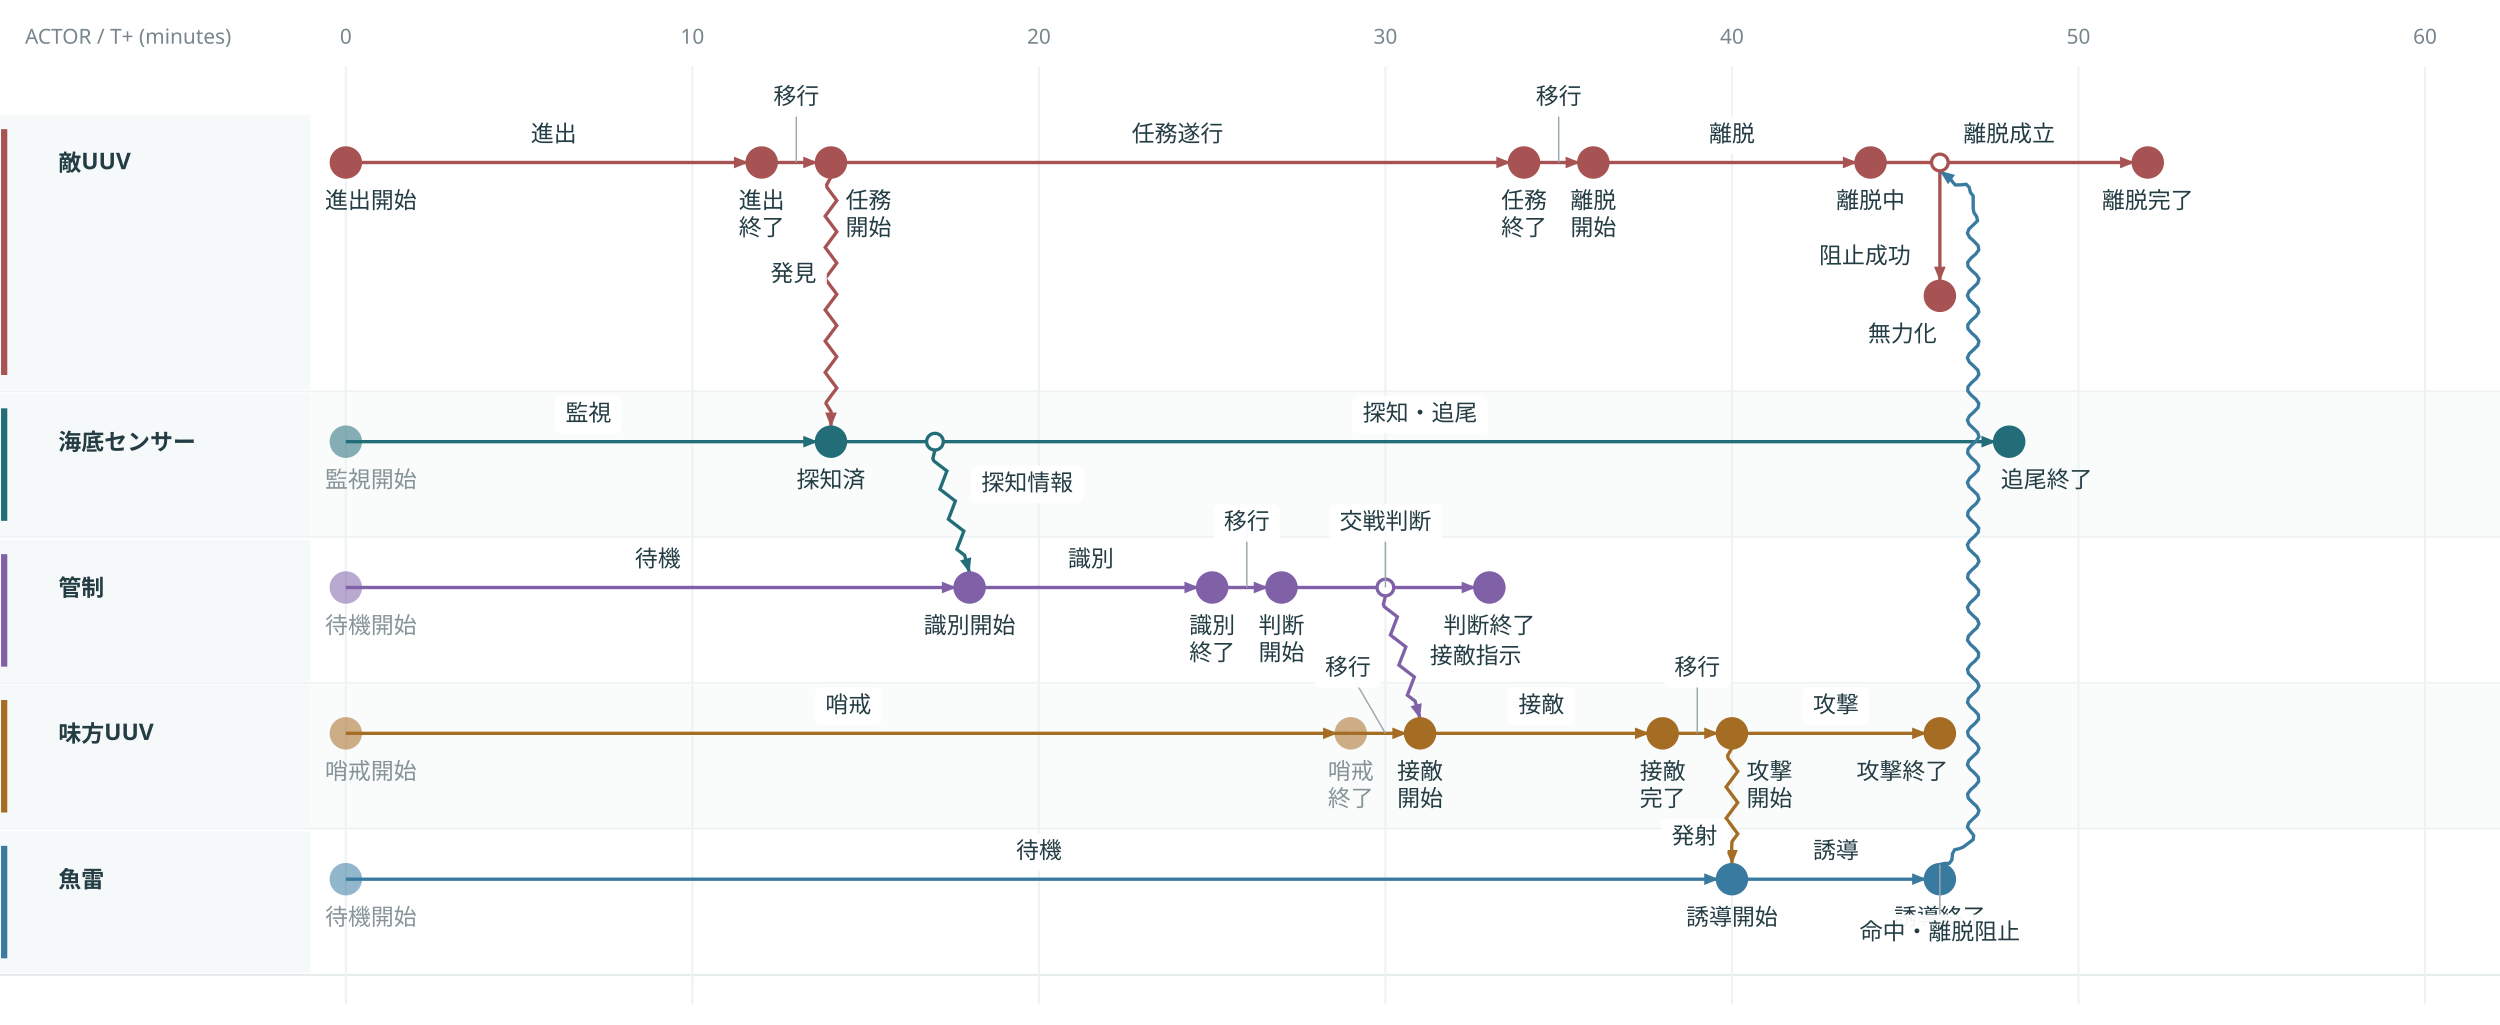
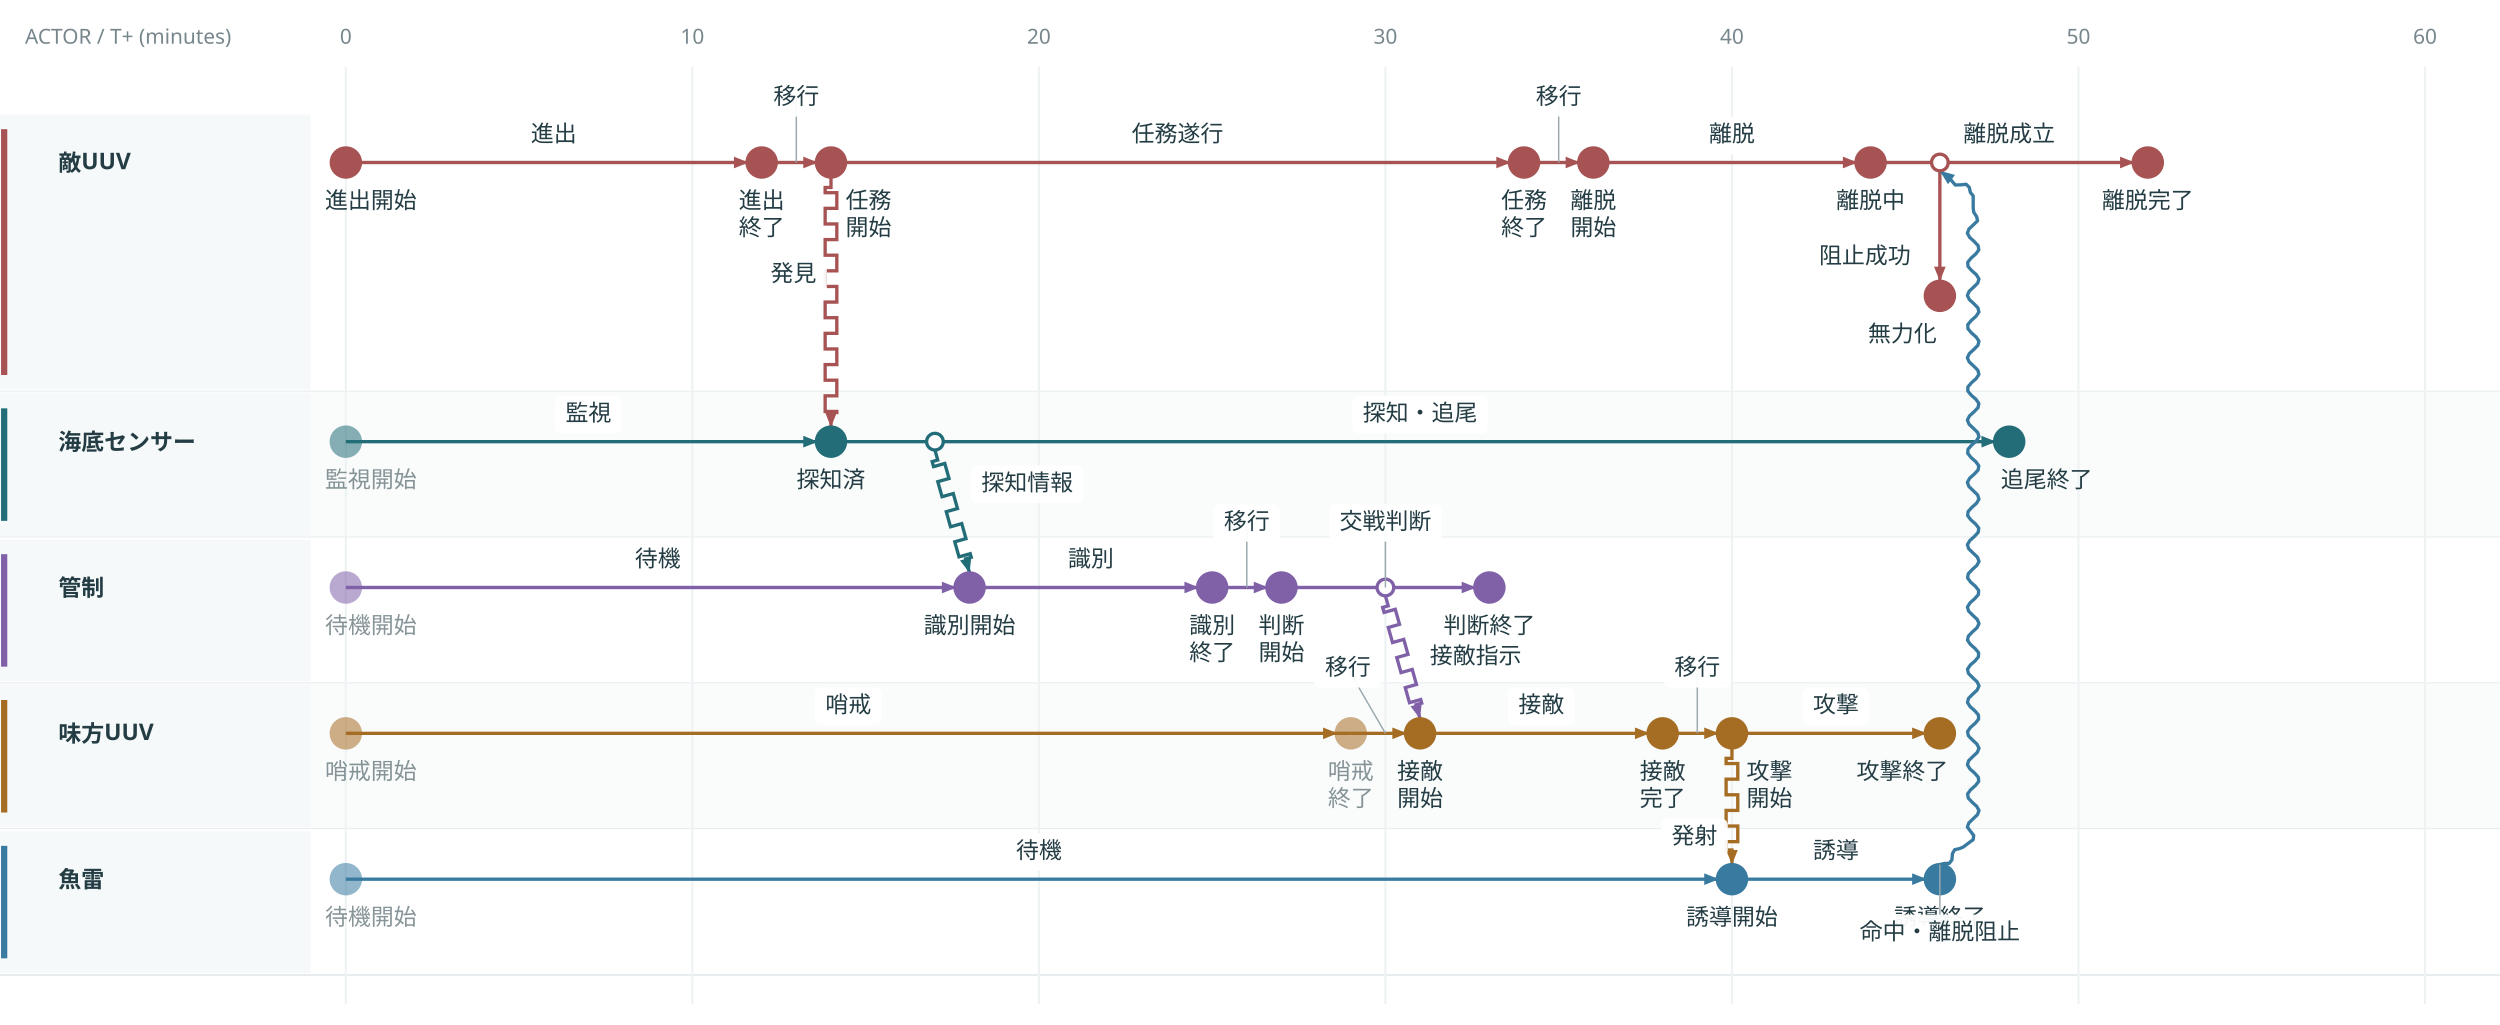
<svg xmlns="http://www.w3.org/2000/svg" width="1200" height="492" viewBox="0 0 1200 492" role="img" aria-label="海域監視 — 敵UUVの任務阻止" font-family="Segoe UI, Noto Sans JP, sans-serif" font-size="11" fill="#243d44" data-view="mission">
  <defs>
    <marker id="arrow" viewBox="0 0 10 10" refX="10" refY="5" markerWidth="7" markerHeight="7" orient="auto-start-reverse" markerUnits="userSpaceOnUse">
      <path d="M0,1 L10,5 L0,9 Z" fill="context-stroke" />
    </marker>
    <marker id="state-arrow" viewBox="0 0 10 10" refX="19" refY="5" markerWidth="7" markerHeight="7" orient="auto-start-reverse" markerUnits="userSpaceOnUse">
      <path d="M0,1 L10,5 L0,9 Z" fill="context-stroke" />
    </marker>
    <clipPath id="time-clip">
      <rect x="152" y="32" width="1048" height="492" />
    </clipPath>
  </defs>
  <rect width="100%" height="100%" fill="white" />
  <rect x="0" y="54" width="1200" height="134" fill="#ffffff" />
  <path d="M0,188 H1200" stroke="#e7edef" />
  <rect x="0" y="188" width="1200" height="70" fill="#fafcfc" />
  <path d="M0,258 H1200" stroke="#e7edef" />
  <rect x="0" y="258" width="1200" height="70" fill="#ffffff" />
  <path d="M0,328 H1200" stroke="#e7edef" />
  <rect x="0" y="328" width="1200" height="70" fill="#fafcfc" />
  <path d="M0,398 H1200" stroke="#e7edef" />
  <rect x="0" y="398" width="1200" height="70" fill="#ffffff" />
  <path d="M0,468 H1200" stroke="#e7edef" />
  <path d="M166,32 V482" stroke="#eef2f3" />
  <text x="166" y="21" text-anchor="middle" font-size="10" fill="#77868c">0</text>
  <path d="M332.333,32 V482" stroke="#eef2f3" />
  <text x="332.333" y="21" text-anchor="middle" font-size="10" fill="#77868c">10</text>
  <path d="M498.667,32 V482" stroke="#eef2f3" />
  <text x="498.667" y="21" text-anchor="middle" font-size="10" fill="#77868c">20</text>
  <path d="M665,32 V482" stroke="#eef2f3" />
  <text x="665" y="21" text-anchor="middle" font-size="10" fill="#77868c">30</text>
  <path d="M831.333,32 V482" stroke="#eef2f3" />
  <text x="831.333" y="21" text-anchor="middle" font-size="10" fill="#77868c">40</text>
  <path d="M997.667,32 V482" stroke="#eef2f3" />
  <text x="997.667" y="21" text-anchor="middle" font-size="10" fill="#77868c">50</text>
  <path d="M1164,32 V482" stroke="#eef2f3" />
  <text x="1164" y="21" text-anchor="middle" font-size="10" fill="#77868c">60</text>
  <text x="12" y="21" font-size="10" fill="#77868c">ACTOR / T+ (minutes)</text>
  <g clip-path="url(#time-clip)">
    <g class="edge task">
      <path class="line" data-polarity="positive" d="M166.00,78.00 L365.60,78.00" fill="none" stroke="#a75353" stroke-width="1.6" opacity="1" stroke-linejoin="round" marker-end="url(#state-arrow)" />
    </g>
    <g class="edge task">
      <path class="line" data-polarity="positive" d="M398.87,78.00 L731.53,78.00" fill="none" stroke="#a75353" stroke-width="1.6" opacity="1" stroke-linejoin="round" marker-end="url(#state-arrow)" />
    </g>
    <g class="edge task">
      <path class="line" data-polarity="positive" d="M764.80,78.00 L897.87,78.00" fill="none" stroke="#a75353" stroke-width="1.6" opacity="1" stroke-linejoin="round" marker-end="url(#state-arrow)" />
    </g>
    <g class="edge task">
      <path class="line" data-polarity="positive" d="M166.00,212.00 L398.87,212.00" fill="none" stroke="#236d78" stroke-width="1.6" opacity="1" stroke-linejoin="round" marker-end="url(#state-arrow)" />
    </g>
    <g class="edge task">
      <path class="line" data-polarity="positive" d="M398.87,212.00 L964.40,212.00" fill="none" stroke="#236d78" stroke-width="1.6" opacity="1" stroke-linejoin="round" marker-end="url(#state-arrow)" />
    </g>
    <g class="edge task">
      <path class="line" data-polarity="positive" d="M166.00,282.00 L465.40,282.00" fill="none" stroke="#8061a8" stroke-width="1.6" opacity="1" stroke-linejoin="round" marker-end="url(#state-arrow)" />
    </g>
    <g class="edge task">
      <path class="line" data-polarity="positive" d="M465.40,282.00 L581.83,282.00" fill="none" stroke="#8061a8" stroke-width="1.6" opacity="1" stroke-linejoin="round" marker-end="url(#state-arrow)" />
    </g>
    <g class="edge task">
      <path class="line" data-polarity="positive" d="M615.10,282.00 L714.90,282.00" fill="none" stroke="#8061a8" stroke-width="1.6" opacity="1" stroke-linejoin="round" marker-end="url(#state-arrow)" />
    </g>
    <g class="edge task">
      <path class="line" data-polarity="positive" d="M166.00,352.00 L648.37,352.00" fill="none" stroke="#a56c24" stroke-width="1.6" opacity="1" stroke-linejoin="round" marker-end="url(#state-arrow)" />
    </g>
    <g class="edge task">
      <path class="line" data-polarity="positive" d="M681.63,352.00 L798.07,352.00" fill="none" stroke="#a56c24" stroke-width="1.6" opacity="1" stroke-linejoin="round" marker-end="url(#state-arrow)" />
    </g>
    <g class="edge task">
      <path class="line" data-polarity="positive" d="M831.33,352.00 L931.13,352.00" fill="none" stroke="#a56c24" stroke-width="1.6" opacity="1" stroke-linejoin="round" marker-end="url(#state-arrow)" />
    </g>
    <g class="edge task">
      <path class="line" data-polarity="positive" d="M166.00,422.00 L831.33,422.00" fill="none" stroke="#397aa0" stroke-width="1.6" opacity="1" stroke-linejoin="round" marker-end="url(#state-arrow)" />
    </g>
    <g class="edge task">
      <path class="line" data-polarity="positive" d="M831.33,422.00 L931.13,422.00" fill="none" stroke="#397aa0" stroke-width="1.6" opacity="1" stroke-linejoin="round" marker-end="url(#state-arrow)" />
    </g>
    <g class="edge task">
      <path class="line" data-polarity="positive" d="M365.60,78.00 L398.87,78.00" fill="none" stroke="#a75353" stroke-width="1.6" opacity="1" stroke-linejoin="round" marker-end="url(#state-arrow)" />
    </g>
    <g class="edge task">
      <path class="line" data-polarity="positive" d="M731.53,78.00 L764.80,78.00" fill="none" stroke="#a75353" stroke-width="1.6" opacity="1" stroke-linejoin="round" marker-end="url(#state-arrow)" />
    </g>
    <g class="edge task">
      <path class="line" data-polarity="positive" d="M897.87,78.00 L1030.93,78.00" fill="none" stroke="#a75353" stroke-width="1.6" opacity="1" stroke-linejoin="round" marker-end="url(#state-arrow)" />
    </g>
    <g class="edge task">
      <path class="line" data-polarity="positive" d="M581.83,282.00 L615.10,282.00" fill="none" stroke="#8061a8" stroke-width="1.6" opacity="1" stroke-linejoin="round" marker-end="url(#state-arrow)" />
    </g>
    <g class="edge task">
      <path class="line" data-polarity="positive" d="M648.37,352.00 L681.63,352.00" fill="none" stroke="#a56c24" stroke-width="1.6" opacity="1" stroke-linejoin="round" marker-end="url(#state-arrow)" />
    </g>
    <g class="edge task">
      <path class="line" data-polarity="positive" d="M798.07,352.00 L831.33,352.00" fill="none" stroke="#a56c24" stroke-width="1.6" opacity="1" stroke-linejoin="round" marker-end="url(#state-arrow)" />
    </g>
    <g class="edge outcome">
      <path class="line" data-polarity="positive" d="M931.13,82.00 L931.13,135.00" fill="none" stroke="#a75353" stroke-width="1.6" opacity="1" stroke-linejoin="round" marker-end="url(#arrow)" />
    </g>
    <g class="edge causal">
      <defs>
        <marker id="causal-arrow-20" viewBox="0 0 10 10" refX="10" refY="5" markerWidth="7" markerHeight="7" orient="90" markerUnits="userSpaceOnUse">
          <path d="M0,1 L10,5 L0,9 Z" fill="#a75353" />
        </marker>
      </defs>
-       <path class="line" data-polarity="positive" d="M398.87,85.00 L398.87,85.00 L398.87,85.00 L396.77,88.75 L397.00,90.00 L398.87,92.50 L401.67,96.25 L398.87,100.00 L396.07,103.75 L398.87,107.50 L401.67,111.25 L398.87,115.00 L396.07,118.75 L398.87,122.50 L401.67,126.25 L398.87,130.00 L396.07,133.75 L398.87,137.50 L401.67,141.25 L398.87,145.00 L396.07,148.75 L398.87,152.50 L401.67,156.25 L398.87,160.00 L396.07,163.75 L398.87,167.50 L401.67,171.25 L398.87,175.00 L396.07,178.75 L398.87,182.50 L401.67,186.25 L398.87,190.00 L396.63,193.00 L396.49,193.75 L398.87,197.50 L398.87,198.00 L398.87,201.25 L398.87,205.00 L398.87,205.00" fill="none" stroke="#a75353" stroke-width="1.6" opacity="1" stroke-linejoin="miter" marker-end="url(#causal-arrow-20)" />
+       <path class="line" data-polarity="positive" d="M398.87,85.00 L398.87,90.00 L396.07,90.00 L396.07,92.50 L401.67,92.50 L401.67,100.00 L396.07,100.00 L396.07,107.50 L401.67,107.50 L401.67,115.00 L396.07,115.00 L396.07,122.50 L401.67,122.50 L401.67,130.00 L396.07,130.00 L396.07,137.50 L401.67,137.50 L401.67,145.00 L396.07,145.00 L396.07,152.50 L401.67,152.50 L401.67,160.00 L396.07,160.00 L396.07,167.50 L401.67,167.50 L401.67,175.00 L396.07,175.00 L396.07,182.50 L401.67,182.50 L401.67,190.00 L396.07,190.00 L396.07,197.50 L401.67,197.50 L401.67,198.00 L398.87,198.00 L398.87,205.00" fill="none" stroke="#a75353" stroke-width="1.6" opacity="1" stroke-linejoin="miter" marker-end="url(#causal-arrow-20)" />
    </g>
    <g class="edge causal">
      <defs>
        <marker id="causal-arrow-21" viewBox="0 0 10 10" refX="10" refY="5" markerWidth="7" markerHeight="7" orient="74.256" markerUnits="userSpaceOnUse">
          <path d="M0,1 L10,5 L0,9 Z" fill="#236d78" />
        </marker>
      </defs>
-       <path class="line" data-polarity="positive" d="M448.77,216.00 L448.77,216.00 L448.77,216.00 L447.76,220.18 L448.33,221.32 L450.80,223.22 L454.51,226.07 L452.84,230.44 L451.16,234.81 L454.87,237.66 L458.58,240.51 L456.91,244.87 L455.23,249.24 L458.94,252.09 L462.65,254.94 L460.98,259.31 L459.30,263.68 L459.84,264.10 L463.01,266.53 L463.50,268.26 L464.03,270.14 L465.05,273.75 L465.40,275.00 L465.40,275.00" fill="none" stroke="#236d78" stroke-width="1.6" opacity="1" stroke-linejoin="miter" marker-end="url(#causal-arrow-21)" />
+       <path class="line" data-polarity="positive" d="M448.77,216.00 L450.12,220.81 L447.43,221.57 L448.11,223.98 L453.50,222.46 L455.53,229.68 L450.14,231.20 L452.18,238.42 L457.57,236.90 L459.60,244.11 L454.21,245.63 L456.25,252.85 L461.64,251.33 L463.67,258.55 L458.28,260.07 L460.32,267.29 L465.71,265.77 L466.20,267.50 L463.50,268.26 L465.40,275.00" fill="none" stroke="#236d78" stroke-width="1.6" opacity="1" stroke-linejoin="miter" marker-end="url(#causal-arrow-21)" />
    </g>
    <g class="edge causal">
      <defs>
        <marker id="causal-arrow-22" viewBox="0 0 10 10" refX="10" refY="5" markerWidth="7" markerHeight="7" orient="74.256" markerUnits="userSpaceOnUse">
          <path d="M0,1 L10,5 L0,9 Z" fill="#8061a8" />
        </marker>
      </defs>
-       <path class="line" data-polarity="positive" d="M665.00,286.00 L665.00,286.00 L665.00,286.00 L664.00,290.18 L664.56,291.32 L667.04,293.22 L670.75,296.07 L669.07,300.44 L667.39,304.81 L671.11,307.66 L674.82,310.51 L673.14,314.87 L671.46,319.24 L675.18,322.09 L678.89,324.94 L677.21,329.31 L675.53,333.68 L676.08,334.10 L679.25,336.53 L679.73,338.26 L680.26,340.14 L681.28,343.75 L681.63,345.00 L681.63,345.00" fill="none" stroke="#8061a8" stroke-width="1.6" opacity="1" stroke-linejoin="miter" marker-end="url(#causal-arrow-22)" />
+       <path class="line" data-polarity="positive" d="M665.00,286.00 L666.36,290.81 L663.66,291.57 L664.34,293.98 L669.73,292.46 L671.77,299.68 L666.38,301.20 L668.41,308.42 L673.80,306.90 L675.84,314.11 L670.45,315.63 L672.48,322.85 L677.87,321.33 L679.91,328.55 L674.52,330.07 L676.55,337.29 L681.94,335.77 L682.43,337.50 L679.73,338.26 L681.63,345.00" fill="none" stroke="#8061a8" stroke-width="1.6" opacity="1" stroke-linejoin="miter" marker-end="url(#causal-arrow-22)" />
    </g>
    <g class="edge causal">
      <defs>
        <marker id="causal-arrow-23" viewBox="0 0 10 10" refX="10" refY="5" markerWidth="7" markerHeight="7" orient="90" markerUnits="userSpaceOnUse">
          <path d="M0,1 L10,5 L0,9 Z" fill="#a56c24" />
        </marker>
      </defs>
-       <path class="line" data-polarity="positive" d="M831.33,359.00 L831.33,359.00 L831.33,359.00 L829.23,362.75 L829.47,364.00 L831.33,366.50 L834.13,370.25 L831.33,374.00 L828.53,377.75 L831.33,381.50 L834.13,385.25 L831.33,389.00 L828.53,392.75 L831.33,396.50 L834.13,400.25 L832.08,403.00 L831.33,404.00 L831.19,407.75 L831.33,408.00 L831.33,411.50 L831.33,415.00 L831.33,415.00" fill="none" stroke="#a56c24" stroke-width="1.6" opacity="1" stroke-linejoin="miter" marker-end="url(#causal-arrow-23)" />
+       <path class="line" data-polarity="positive" d="M831.33,359.00 L831.33,364.00 L828.53,364.00 L828.53,366.50 L834.13,366.50 L834.13,374.00 L828.53,374.00 L828.53,381.50 L834.13,381.50 L834.13,389.00 L828.53,389.00 L828.53,396.50 L834.13,396.50 L834.13,404.00 L828.53,404.00 L828.53,408.00 L831.33,408.00 L831.33,415.00" fill="none" stroke="#a56c24" stroke-width="1.6" opacity="1" stroke-linejoin="miter" marker-end="url(#causal-arrow-23)" />
    </g>
    <g class="edge causal">
      <defs>
        <marker id="causal-arrow-24" viewBox="0 0 10 10" refX="10" refY="5" markerWidth="7" markerHeight="7" orient="-143.13" markerUnits="userSpaceOnUse">
          <path d="M0,1 L10,5 L0,9 Z" fill="#397aa0" />
        </marker>
      </defs>
      <path class="line" data-polarity="negative" d="M931.13,415.00 L931.13,415.00 L933.23,414.47 L935.67,414.38 L936.92,412.72 L937.18,409.73 L938.26,407.84 L940.41,407.37 L942.33,406.60 L943.93,405.40 L945.53,404.20 L947.13,403.00 L947.13,403.00 L947.13,403.00 L947.13,403.00 L947.37,401.01 L945.83,399.01 L944.35,397.02 L945.03,395.03 L947.10,393.03 L949.18,391.04 L949.92,389.05 L948.83,387.05 L946.62,385.06 L944.75,383.06 L944.45,381.07 L945.91,379.08 L948.18,377.08 L949.76,375.09 L949.61,373.10 L947.83,371.10 L945.59,369.11 L944.37,367.12 L944.96,365.12 L946.98,363.13 L949.10,361.14 L949.93,359.14 L948.92,357.15 L946.73,355.15 L944.81,353.16 L944.42,351.17 L945.81,349.17 L948.08,347.18 L949.72,345.19 L949.66,343.19 L947.94,341.20 L945.69,339.21 L944.39,337.21 L944.89,335.22 L946.87,333.23 L949.02,331.23 L949.93,329.24 L949.00,327.25 L946.84,325.25 L944.87,323.26 L944.39,321.26 L945.71,319.27 L947.97,317.28 L949.67,315.28 L949.71,313.29 L948.05,311.30 L945.79,309.30 L944.41,307.31 L944.82,305.32 L946.76,303.32 L948.94,301.33 L949.93,299.34 L949.09,297.34 L946.96,295.35 L944.94,293.35 L944.37,291.36 L945.62,289.37 L947.86,287.37 L949.63,285.38 L949.75,283.39 L948.16,281.39 L945.89,279.40 L944.44,277.41 L944.76,275.41 L946.64,273.42 L948.85,271.43 L949.93,269.43 L949.17,267.44 L947.07,265.45 L945.01,263.45 L944.35,261.46 L945.52,259.46 L947.75,257.47 L949.57,255.48 L949.79,253.48 L948.26,251.49 L945.99,249.50 L944.47,247.50 L944.70,245.51 L946.53,243.52 L948.76,241.52 L949.91,239.53 L949.24,237.54 L947.18,235.54 L945.09,233.55 L944.34,231.55 L945.43,229.56 L947.64,227.57 L949.51,225.57 L949.82,223.58 L948.36,221.59 L946.10,219.59 L944.51,217.60 L944.65,215.61 L946.42,213.61 L948.66,211.62 L949.90,209.63 L949.31,207.63 L947.30,205.64 L945.17,203.65 L944.34,201.65 L945.34,199.66 L947.53,197.66 L949.45,195.67 L949.85,193.68 L948.47,191.68 L946.20,189.69 L944.55,187.70 L944.60,185.70 L946.31,183.71 L948.57,181.72 L949.88,179.72 L949.38,177.73 L947.41,175.74 L945.25,173.74 L944.33,171.75 L945.26,169.75 L947.41,167.76 L949.39,165.77 L949.88,163.77 L948.56,161.78 L946.31,159.79 L944.60,157.79 L944.55,155.80 L946.21,153.81 L948.47,151.81 L949.85,149.82 L949.45,147.83 L947.52,145.83 L945.34,143.84 L944.34,141.85 L945.17,139.85 L947.30,137.86 L949.32,135.86 L949.90,133.87 L948.66,131.88 L946.42,129.88 L944.65,127.89 L944.51,125.90 L946.10,123.90 L948.37,121.91 L949.83,119.92 L949.51,117.92 L947.63,115.93 L945.43,113.94 L944.34,111.94 L945.09,109.95 L947.19,107.95 L949.23,105.96 L948.78,103.97 L947.45,101.97 L947.13,99.98 L947.13,97.99 L947.13,95.99 L947.13,94.00 L947.13,94.00 L947.13,94.00 L947.13,94.00 L945.81,92.44 L945.21,89.90 L943.79,88.46 L941.08,88.73 L938.54,88.79 L937.20,87.25 L935.93,85.60 L934.33,84.40 L932.73,83.20 L931.13,82.00 L931.13,82.00" fill="none" stroke="#397aa0" stroke-width="1.6" opacity="1" stroke-linejoin="round" marker-end="url(#causal-arrow-24)" />
    </g>
    <g class="junction" data-time="46">
      <circle cx="931.133" cy="78" r="4" fill="white" stroke="#a75353" stroke-width="1.6" />
    </g>
    <g class="junction" data-time="17">
      <circle cx="448.767" cy="212" r="4" fill="white" stroke="#236d78" stroke-width="1.6" />
    </g>
    <g class="junction" data-time="30">
      <circle cx="665" cy="282" r="4" fill="white" stroke="#8061a8" stroke-width="1.6" />
    </g>
    <g class="state" opacity="1">
      <circle class="body" cx="166" cy="78" r="7" fill="#a75353" stroke="#a75353" stroke-width="1.6" />
      <text x="178" y="100" text-anchor="middle" font-size="11">進出開始</text>
    </g>
    <g class="state" opacity="1">
      <circle class="body" cx="365.6" cy="78" r="7" fill="#a75353" stroke="#a75353" stroke-width="1.6" />
      <text x="365.6" y="100" text-anchor="middle" font-size="11">進出</text>
      <text x="365.6" y="113" text-anchor="middle" font-size="11">終了</text>
    </g>
    <g class="state" opacity="1">
      <circle class="body" cx="398.867" cy="78" r="7" fill="#a75353" stroke="#a75353" stroke-width="1.6" />
      <text x="416.867" y="100" text-anchor="middle" font-size="11">任務</text>
      <text x="416.867" y="113" text-anchor="middle" font-size="11">開始</text>
    </g>
    <g class="state" opacity="1">
      <circle class="body" cx="731.533" cy="78" r="7" fill="#a75353" stroke="#a75353" stroke-width="1.6" />
      <text x="731.533" y="100" text-anchor="middle" font-size="11">任務</text>
      <text x="731.533" y="113" text-anchor="middle" font-size="11">終了</text>
    </g>
    <g class="state" opacity="1">
      <circle class="body" cx="764.8" cy="78" r="7" fill="#a75353" stroke="#a75353" stroke-width="1.6" />
      <text x="764.8" y="100" text-anchor="middle" font-size="11">離脱</text>
      <text x="764.8" y="113" text-anchor="middle" font-size="11">開始</text>
    </g>
    <g class="state" opacity="1">
      <circle class="body" cx="897.867" cy="78" r="7" fill="#a75353" stroke="#a75353" stroke-width="1.6" />
      <text x="897.867" y="100" text-anchor="middle" font-size="11">離脱中</text>
    </g>
    <g class="state" opacity="1">
      <circle class="body" cx="931.133" cy="142" r="7" fill="#a75353" stroke="#a75353" stroke-width="1.6" />
      <text x="913.133" y="164" text-anchor="middle" font-size="11">無力化</text>
    </g>
    <g class="state" opacity="1">
      <circle class="body" cx="1030.933" cy="78" r="7" fill="#a75353" stroke="#a75353" stroke-width="1.6" />
      <text x="1030.933" y="100" text-anchor="middle" font-size="11">離脱完了</text>
    </g>
    <g class="state" opacity="0.55">
      <circle class="body" cx="166" cy="212" r="7" fill="#236d78" stroke="#236d78" stroke-width="1.6" />
      <text x="178" y="234" text-anchor="middle" font-size="11">監視開始</text>
    </g>
    <g class="state" opacity="1">
      <circle class="body" cx="398.867" cy="212" r="7" fill="#236d78" stroke="#236d78" stroke-width="1.6" />
      <text x="398.867" y="234" text-anchor="middle" font-size="11">探知済</text>
    </g>
    <g class="state" opacity="1">
      <circle class="body" cx="964.4" cy="212" r="7" fill="#236d78" stroke="#236d78" stroke-width="1.6" />
      <text x="982.4" y="234" text-anchor="middle" font-size="11">追尾終了</text>
    </g>
    <g class="state" opacity="0.55">
      <circle class="body" cx="166" cy="282" r="7" fill="#8061a8" stroke="#8061a8" stroke-width="1.6" />
      <text x="178" y="304" text-anchor="middle" font-size="11">待機開始</text>
    </g>
    <g class="state" opacity="1">
      <circle class="body" cx="465.4" cy="282" r="7" fill="#8061a8" stroke="#8061a8" stroke-width="1.6" />
      <text x="465.4" y="304" text-anchor="middle" font-size="11">識別開始</text>
    </g>
    <g class="state" opacity="1">
      <circle class="body" cx="581.833" cy="282" r="7" fill="#8061a8" stroke="#8061a8" stroke-width="1.6" />
      <text x="581.833" y="304" text-anchor="middle" font-size="11">識別</text>
      <text x="581.833" y="317" text-anchor="middle" font-size="11">終了</text>
    </g>
    <g class="state" opacity="1">
      <circle class="body" cx="615.1" cy="282" r="7" fill="#8061a8" stroke="#8061a8" stroke-width="1.6" />
      <text x="615.1" y="304" text-anchor="middle" font-size="11">判断</text>
      <text x="615.1" y="317" text-anchor="middle" font-size="11">開始</text>
    </g>
    <g class="state" opacity="1">
      <circle class="body" cx="714.9" cy="282" r="7" fill="#8061a8" stroke="#8061a8" stroke-width="1.6" />
      <text x="714.9" y="304" text-anchor="middle" font-size="11">判断終了</text>
    </g>
    <g class="state" opacity="0.55">
      <circle class="body" cx="166" cy="352" r="7" fill="#a56c24" stroke="#a56c24" stroke-width="1.6" />
      <text x="178" y="374" text-anchor="middle" font-size="11">哨戒開始</text>
    </g>
    <g class="state" opacity="0.55">
      <circle class="body" cx="648.367" cy="352" r="7" fill="#a56c24" stroke="#a56c24" stroke-width="1.6" />
      <text x="648.367" y="374" text-anchor="middle" font-size="11">哨戒</text>
      <text x="648.367" y="387" text-anchor="middle" font-size="11">終了</text>
    </g>
    <g class="state" opacity="1">
      <circle class="body" cx="681.633" cy="352" r="7" fill="#a56c24" stroke="#a56c24" stroke-width="1.6" />
      <text x="681.633" y="374" text-anchor="middle" font-size="11">接敵</text>
      <text x="681.633" y="387" text-anchor="middle" font-size="11">開始</text>
    </g>
    <g class="state" opacity="1">
      <circle class="body" cx="798.067" cy="352" r="7" fill="#a56c24" stroke="#a56c24" stroke-width="1.6" />
      <text x="798.067" y="374" text-anchor="middle" font-size="11">接敵</text>
      <text x="798.067" y="387" text-anchor="middle" font-size="11">完了</text>
    </g>
    <g class="state" opacity="1">
      <circle class="body" cx="831.333" cy="352" r="7" fill="#a56c24" stroke="#a56c24" stroke-width="1.6" />
      <text x="849.333" y="374" text-anchor="middle" font-size="11">攻撃</text>
      <text x="849.333" y="387" text-anchor="middle" font-size="11">開始</text>
    </g>
    <g class="state" opacity="1">
      <circle class="body" cx="931.133" cy="352" r="7" fill="#a56c24" stroke="#a56c24" stroke-width="1.6" />
      <text x="913.133" y="374" text-anchor="middle" font-size="11">攻撃終了</text>
    </g>
    <g class="state" opacity="0.55">
      <circle class="body" cx="166" cy="422" r="7" fill="#397aa0" stroke="#397aa0" stroke-width="1.6" />
      <text x="178" y="444" text-anchor="middle" font-size="11">待機開始</text>
    </g>
    <g class="state" opacity="1">
      <circle class="body" cx="831.333" cy="422" r="7" fill="#397aa0" stroke="#397aa0" stroke-width="1.6" />
      <text x="831.333" y="444" text-anchor="middle" font-size="11">誘導開始</text>
    </g>
    <g class="state" opacity="1">
      <circle class="body" cx="931.133" cy="422" r="7" fill="#397aa0" stroke="#397aa0" stroke-width="1.6" />
      <text x="931.133" y="444" text-anchor="middle" font-size="11">誘導終了</text>
    </g>
    <g class="edge-label">
      <rect x="249.8" y="56" width="32" height="18" rx="3" fill="white" fill-opacity=".94" />
      <text x="265.8" y="68" text-anchor="middle">進出</text>
    </g>
    <g class="edge-label">
      <rect x="538.2" y="56" width="54" height="18" rx="3" fill="white" fill-opacity=".94" />
      <text x="565.2" y="68" text-anchor="middle">任務遂行</text>
    </g>
    <g class="edge-label">
      <rect x="815.333" y="56" width="32" height="18" rx="3" fill="white" fill-opacity=".94" />
      <text x="831.333" y="68" text-anchor="middle">離脱</text>
    </g>
    <g class="edge-label">
      <rect x="266.433" y="190" width="32" height="18" rx="3" fill="white" fill-opacity=".94" />
      <text x="282.433" y="202" text-anchor="middle">監視</text>
    </g>
    <g class="edge-label">
      <rect x="649.133" y="190" width="65" height="18" rx="3" fill="white" fill-opacity=".94" />
      <text x="681.633" y="202" text-anchor="middle">探知・追尾</text>
    </g>
    <g class="edge-label">
      <rect x="299.7" y="260" width="32" height="18" rx="3" fill="white" fill-opacity=".94" />
      <text x="315.7" y="272" text-anchor="middle">待機</text>
    </g>
    <g class="edge-label">
      <rect x="507.617" y="260" width="32" height="18" rx="3" fill="white" fill-opacity=".94" />
      <text x="523.617" y="272" text-anchor="middle">識別</text>
    </g>
    <g class="edge-label">
      <path class="label-leader" d="M665,282 L665,251" stroke="#9aa8ad" stroke-width="0.7" fill="none" />
      <rect x="638" y="242" width="54" height="18" rx="3" fill="white" fill-opacity=".94" />
      <text x="665" y="254" text-anchor="middle">交戦判断</text>
    </g>
    <g class="edge-label">
      <rect x="391.183" y="330" width="32" height="18" rx="3" fill="white" fill-opacity=".94" />
      <text x="407.183" y="342" text-anchor="middle">哨戒</text>
    </g>
    <g class="edge-label">
      <rect x="723.85" y="330" width="32" height="18" rx="3" fill="white" fill-opacity=".94" />
      <text x="739.85" y="342" text-anchor="middle">接敵</text>
    </g>
    <g class="edge-label">
      <rect x="865.233" y="330" width="32" height="18" rx="3" fill="white" fill-opacity=".94" />
      <text x="881.233" y="342" text-anchor="middle">攻撃</text>
    </g>
    <g class="edge-label">
      <rect x="482.667" y="400" width="32" height="18" rx="3" fill="white" fill-opacity=".94" />
      <text x="498.667" y="412" text-anchor="middle">待機</text>
    </g>
    <g class="edge-label">
      <rect x="865.233" y="400" width="32" height="18" rx="3" fill="white" fill-opacity=".94" />
      <text x="881.233" y="412" text-anchor="middle">誘導</text>
    </g>
    <g class="edge-label">
      <path class="label-leader" d="M382.233,78 L382.233,47" stroke="#9aa8ad" stroke-width="0.7" fill="none" />
      <rect x="366.233" y="38" width="32" height="18" rx="3" fill="white" fill-opacity=".94" />
      <text x="382.233" y="50" text-anchor="middle">移行</text>
    </g>
    <g class="edge-label">
      <path class="label-leader" d="M748.167,78 L748.167,47" stroke="#9aa8ad" stroke-width="0.7" fill="none" />
      <rect x="732.167" y="38" width="32" height="18" rx="3" fill="white" fill-opacity=".94" />
      <text x="748.167" y="50" text-anchor="middle">移行</text>
    </g>
    <g class="edge-label">
      <rect x="937.4" y="56" width="54" height="18" rx="3" fill="white" fill-opacity=".94" />
      <text x="964.4" y="68" text-anchor="middle">離脱成立</text>
    </g>
    <g class="edge-label">
      <path class="label-leader" d="M598.467,282 L598.467,251" stroke="#9aa8ad" stroke-width="0.7" fill="none" />
      <rect x="582.467" y="242" width="32" height="18" rx="3" fill="white" fill-opacity=".94" />
      <text x="598.467" y="254" text-anchor="middle">移行</text>
    </g>
    <g class="edge-label">
      <path class="label-leader" d="M665,352 L647,321" stroke="#9aa8ad" stroke-width="0.7" fill="none" />
      <rect x="631" y="312" width="32" height="18" rx="3" fill="white" fill-opacity=".94" />
      <text x="647" y="324" text-anchor="middle">移行</text>
    </g>
    <g class="edge-label">
      <path class="label-leader" d="M814.7,352 L814.7,321" stroke="#9aa8ad" stroke-width="0.7" fill="none" />
      <rect x="798.7" y="312" width="32" height="18" rx="3" fill="white" fill-opacity=".94" />
      <text x="814.7" y="324" text-anchor="middle">移行</text>
    </g>
    <g class="edge-label">
      <rect x="868.133" y="114.5" width="54" height="18" rx="3" fill="white" fill-opacity=".94" />
      <text x="895.133" y="126.5" text-anchor="middle">阻止成功</text>
    </g>
    <g class="edge-label">
      <rect x="364.867" y="123" width="32" height="18" rx="3" fill="white" fill-opacity=".94" />
      <text x="380.867" y="135" text-anchor="middle">発見</text>
    </g>
    <g class="edge-label">
      <rect x="466.083" y="223.5" width="54" height="18" rx="3" fill="white" fill-opacity=".94" />
      <text x="493.083" y="235.5" text-anchor="middle">探知情報</text>
    </g>
    <g class="edge-label">
      <rect x="681.317" y="306.5" width="54" height="18" rx="3" fill="white" fill-opacity=".94" />
      <text x="708.317" y="318.5" text-anchor="middle">接敵指示</text>
    </g>
    <g class="edge-label">
      <rect x="797.333" y="393" width="32" height="18" rx="3" fill="white" fill-opacity=".94" />
      <text x="813.333" y="405" text-anchor="middle">発射</text>
    </g>
    <g class="edge-label">
      <path class="label-leader" d="M931.133,415 L931.133,448" stroke="#9aa8ad" stroke-width="0.7" fill="none" />
      <rect x="887.633" y="439" width="87" height="18" rx="3" fill="white" fill-opacity=".94" />
      <text x="931.133" y="451" text-anchor="middle">命中・離脱阻止</text>
    </g>
  </g>
  <g class="actor">
    <rect x="0" y="55" width="149" height="132" fill="#f6f9f9" />
    <path d="M2,62 V180" stroke="#a75353" stroke-width="3" />
    <text x="28" y="82" font-weight="600" font-size="11">敵UUV</text>
  </g>
  <g class="actor">
    <rect x="0" y="189" width="149" height="68" fill="#f6f9f9" />
    <path d="M2,196 V250" stroke="#236d78" stroke-width="3" />
    <text x="28" y="216" font-weight="600" font-size="11">海底センサー</text>
  </g>
  <g class="actor">
    <rect x="0" y="259" width="149" height="68" fill="#f6f9f9" />
    <path d="M2,266 V320" stroke="#8061a8" stroke-width="3" />
    <text x="28" y="286" font-weight="600" font-size="11">管制</text>
  </g>
  <g class="actor">
    <rect x="0" y="329" width="149" height="68" fill="#f6f9f9" />
    <path d="M2,336 V390" stroke="#a56c24" stroke-width="3" />
    <text x="28" y="356" font-weight="600" font-size="11">味方UUV</text>
  </g>
  <g class="actor">
    <rect x="0" y="399" width="149" height="68" fill="#f6f9f9" />
    <path d="M2,406 V460" stroke="#397aa0" stroke-width="3" />
    <text x="28" y="426" font-weight="600" font-size="11">魚雷</text>
  </g>
</svg>
